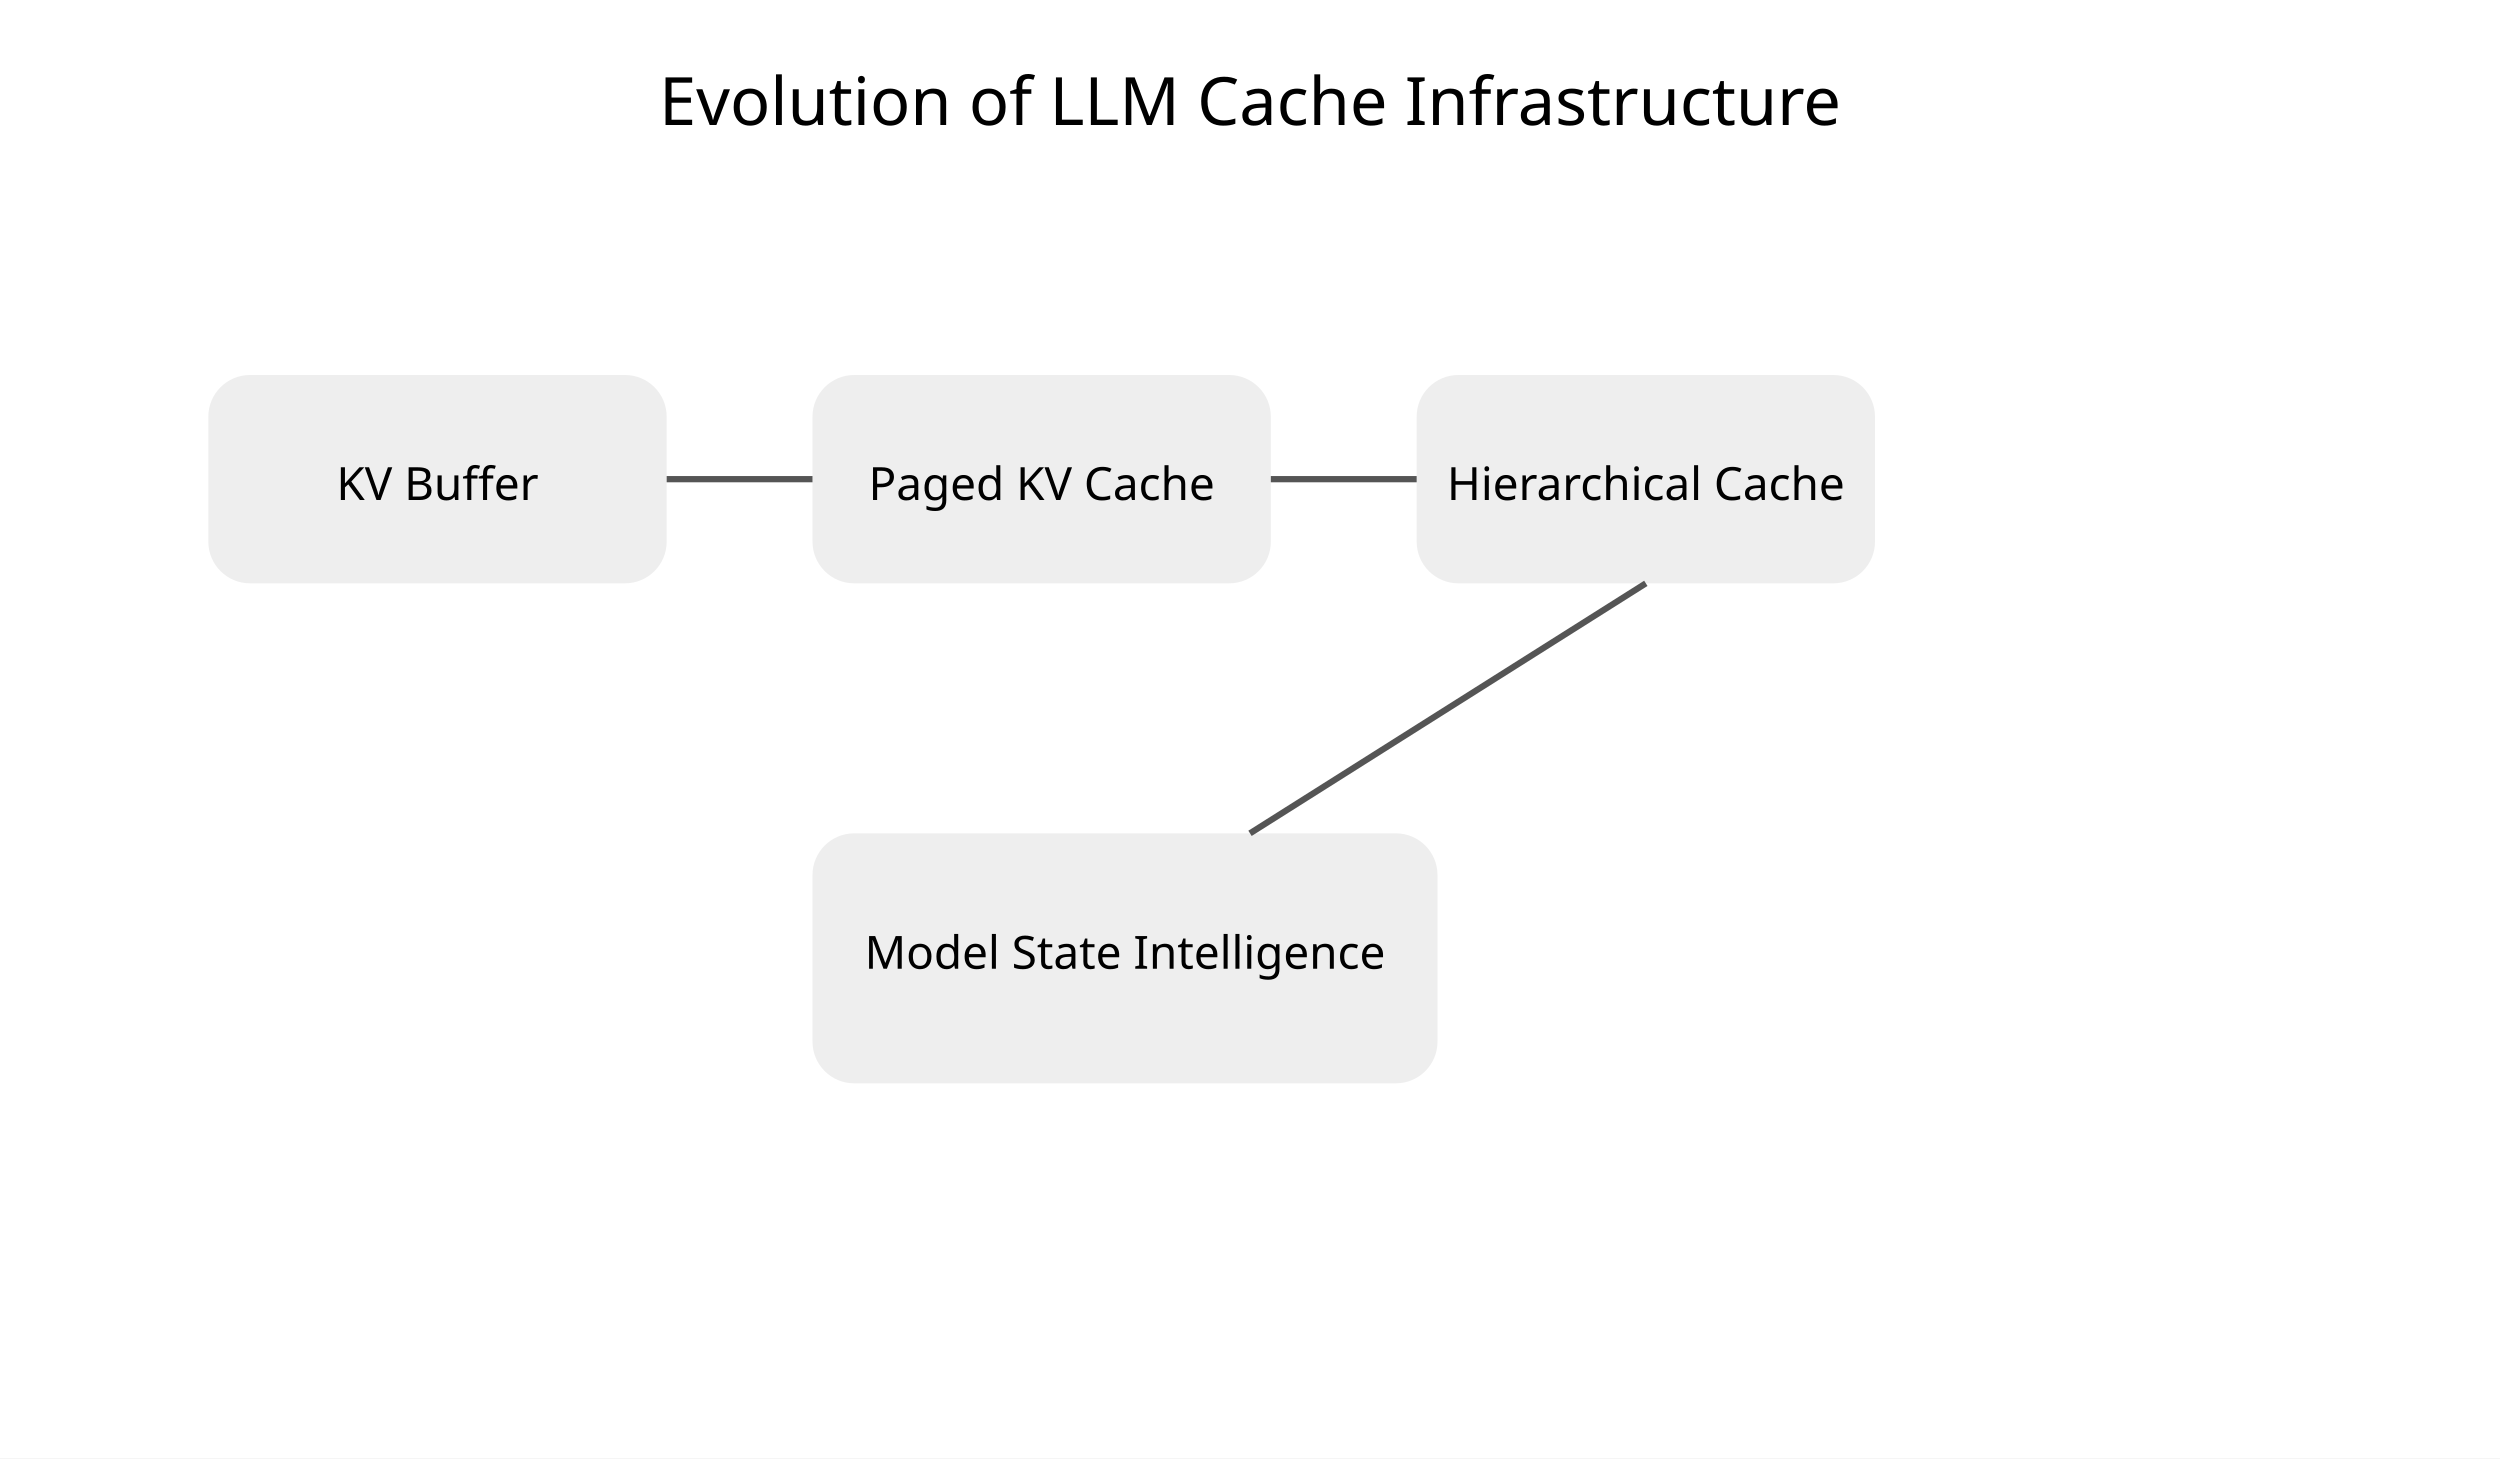
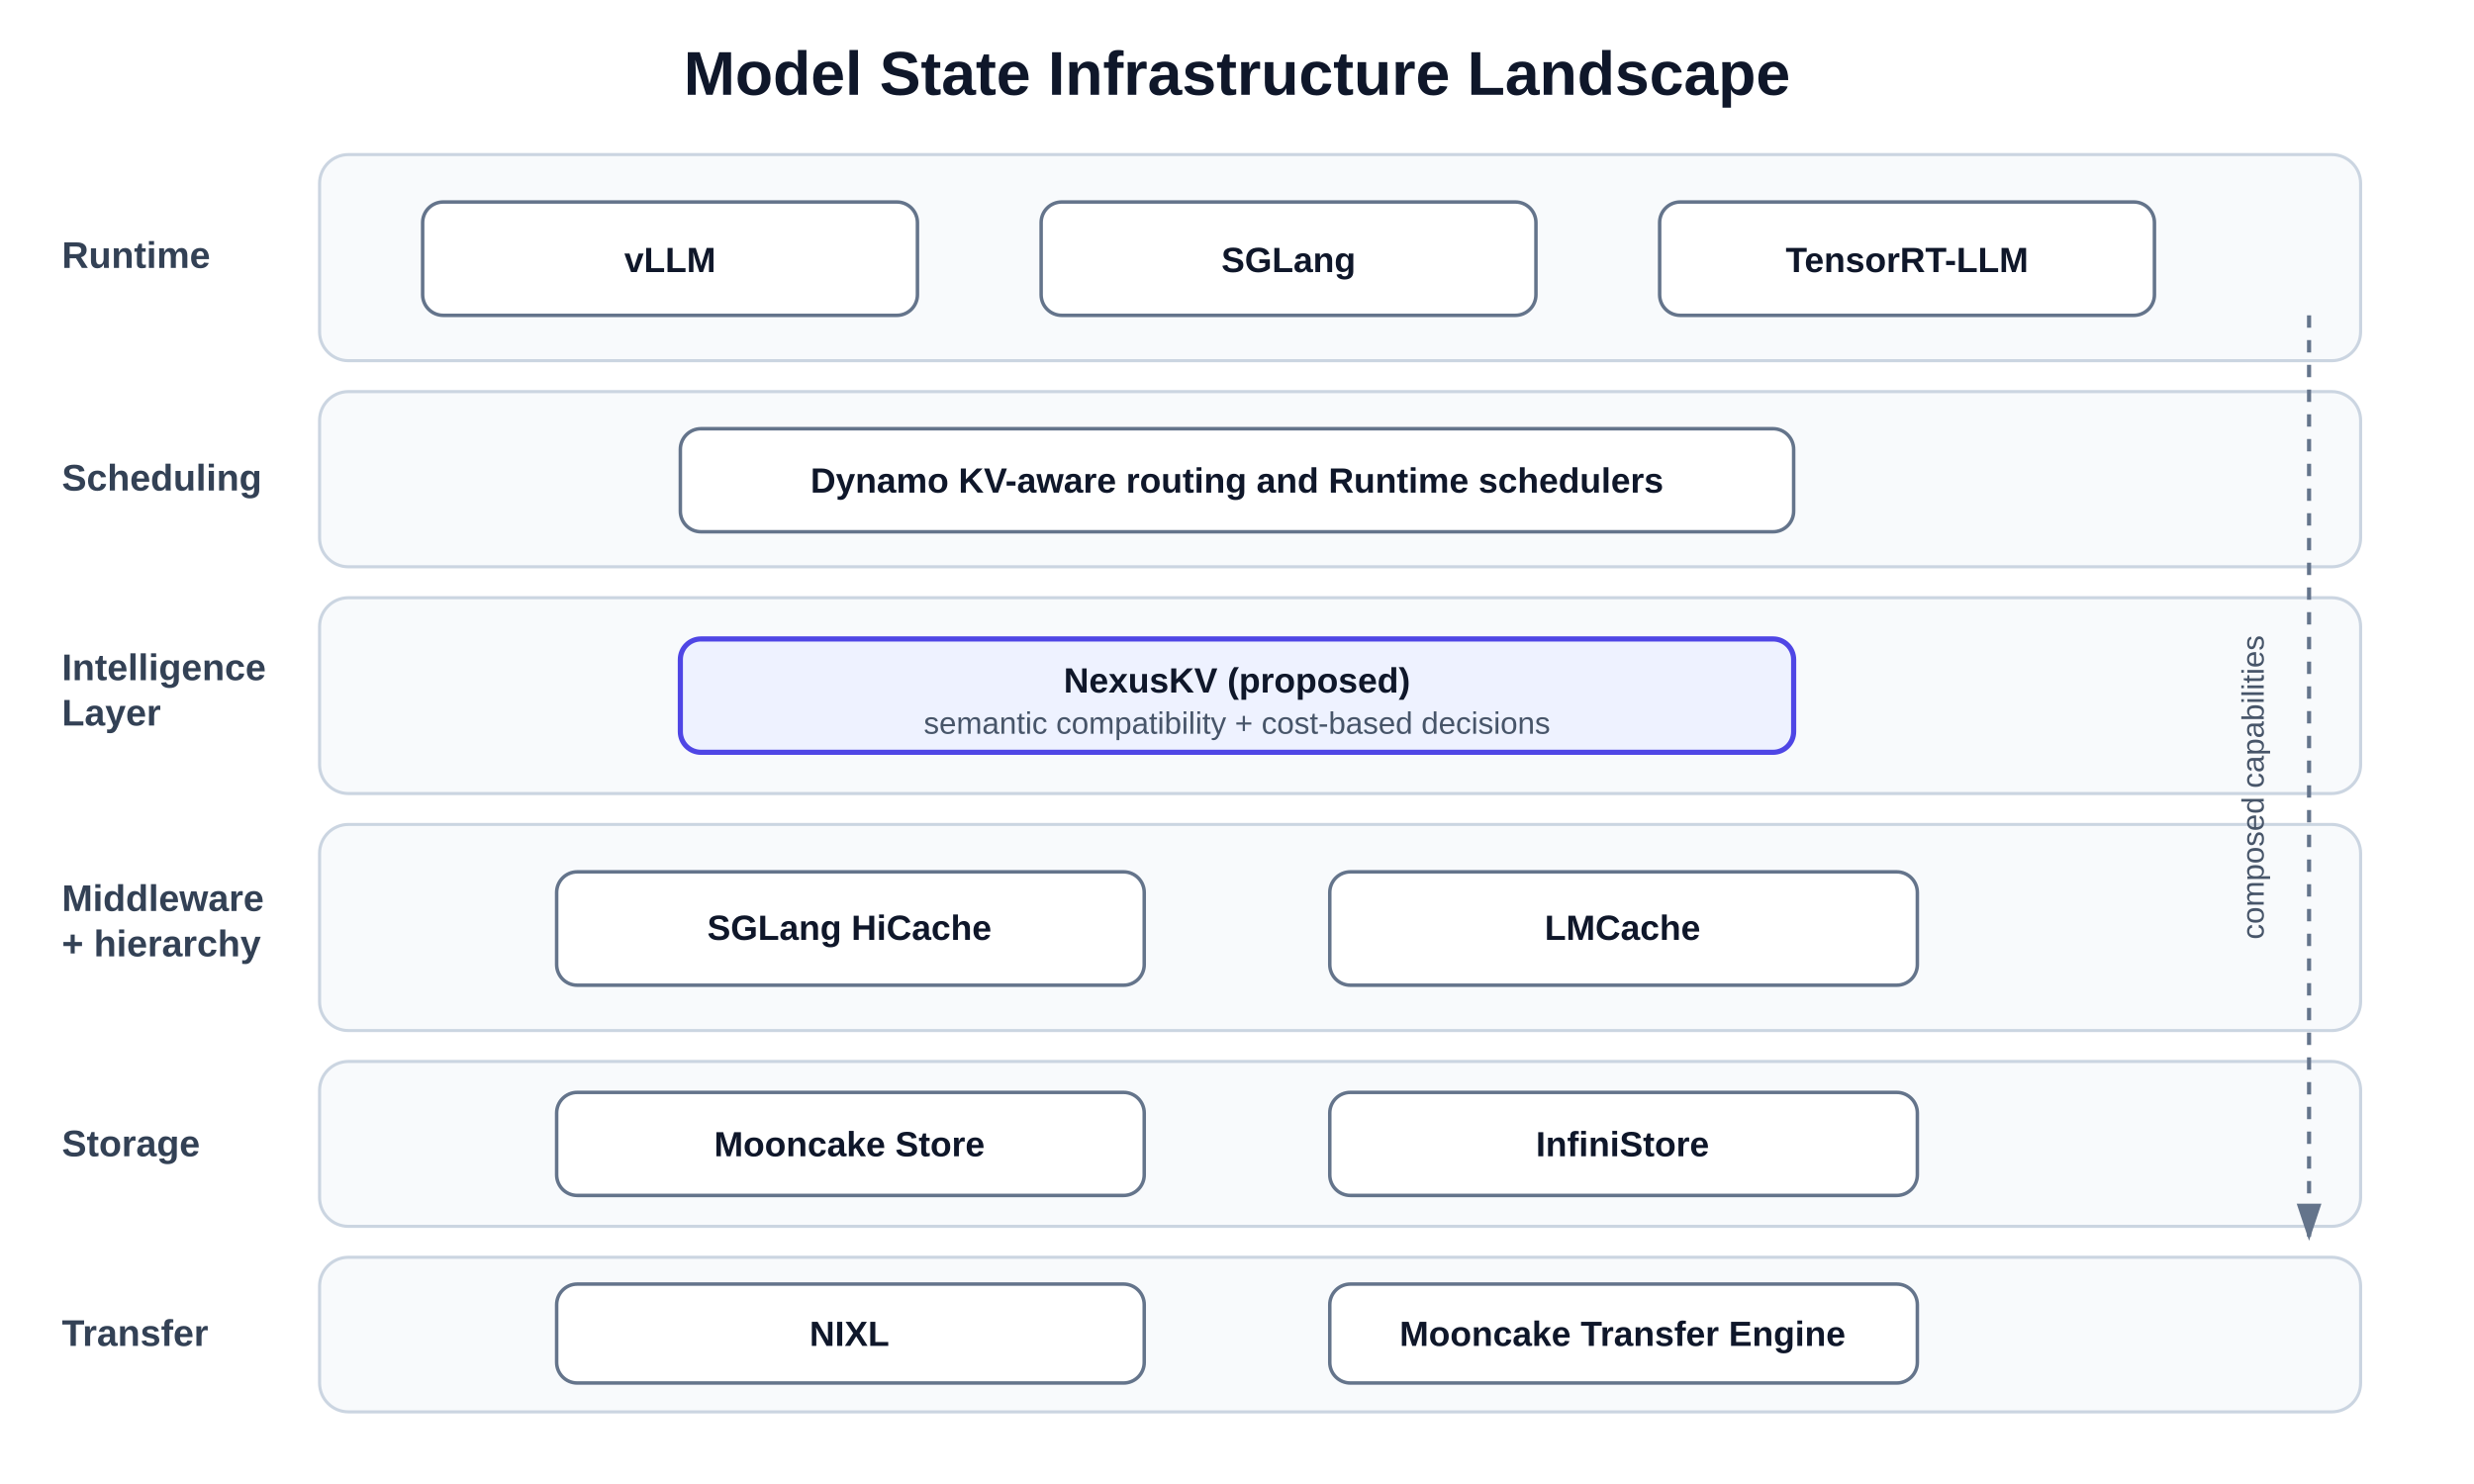
- <svg xmlns="http://www.w3.org/2000/svg" width="1200" height="700" viewBox="0 0 1200 700">
-   <rect width="1200" height="700" fill="#ffffff" />
-   <text x="600" y="60" text-anchor="middle" font-size="32" font-family="sans-serif">Evolution of LLM Cache Infrastructure</text>
-   <g font-family="sans-serif" font-size="22" text-anchor="middle">
-     <rect x="100" y="180" width="220" height="100" rx="20" fill="#eee" />
-     <text x="210" y="240">KV Buffer</text>
-     <rect x="390" y="180" width="220" height="100" rx="20" fill="#eee" />
-     <text x="500" y="240">Paged KV Cache</text>
-     <rect x="680" y="180" width="220" height="100" rx="20" fill="#eee" />
-     <text x="790" y="240">Hierarchical Cache</text>
-     <rect x="390" y="400" width="300" height="120" rx="20" fill="#eee" />
-     <text x="540" y="465">Model State Intelligence</text>
-   </g>
-   <g stroke="#555" stroke-width="3">
-     <line x1="320" y1="230" x2="390" y2="230" />
-     <line x1="610" y1="230" x2="680" y2="230" />
-     <line x1="790" y1="280" x2="600" y2="400" />
-   </g>
+ <svg xmlns="http://www.w3.org/2000/svg" width="1200" height="720" viewBox="0 0 1200 720" role="img" aria-labelledby="title desc">
+   <defs>
+     <marker id="arrow" markerWidth="10" markerHeight="10" refX="8" refY="3" orient="auto">
+       <path d="M0,0 L0,6 L9,3 z" fill="#64748b" />
+     </marker>
+     <style>
+       .title { font: 700 30px Arial, sans-serif; fill: #0f172a; }
+       .layer { font: 700 18px Arial, sans-serif; fill: #334155; }
+       .system { font: 700 17px Arial, sans-serif; fill: #0f172a; }
+       .detail { font: 15px Arial, sans-serif; fill: #475569; }
+       .band { fill: #f8fafc; stroke: #cbd5e1; stroke-width: 1.5; rx: 14; }
+       .box { fill: #ffffff; stroke: #64748b; stroke-width: 1.7; rx: 10; }
+       .proposal { fill: #eef2ff; stroke: #4f46e5; stroke-width: 2.5; rx: 10; }
+       .flow { stroke: #64748b; stroke-width: 2; stroke-dasharray: 6 6; marker-end: url(#arrow); }
+     </style>
+   </defs>
+   <rect width="1200" height="720" fill="#ffffff" />
+   <text class="title" x="600" y="46" text-anchor="middle">Model State Infrastructure Landscape</text>
+   <rect class="band" x="155" y="75" width="990" height="100" />
+   <text class="layer" x="30" y="130">Runtime</text>
+   <rect class="box" x="205" y="98" width="240" height="55" />
+   <text class="system" x="325" y="132" text-anchor="middle">vLLM</text>
+   <rect class="box" x="505" y="98" width="240" height="55" />
+   <text class="system" x="625" y="132" text-anchor="middle">SGLang</text>
+   <rect class="box" x="805" y="98" width="240" height="55" />
+   <text class="system" x="925" y="132" text-anchor="middle">TensorRT-LLM</text>
+   <rect class="band" x="155" y="190" width="990" height="85" />
+   <text class="layer" x="30" y="238">Scheduling</text>
+   <rect class="box" x="330" y="208" width="540" height="50" />
+   <text class="system" x="600" y="239" text-anchor="middle">Dynamo KV-aware routing and Runtime schedulers</text>
+   <rect class="band" x="155" y="290" width="990" height="95" />
+   <text class="layer" x="30" y="330">Intelligence</text>
+   <text class="layer" x="30" y="352">Layer</text>
+   <rect class="proposal" x="330" y="310" width="540" height="55" />
+   <text class="system" x="600" y="336" text-anchor="middle">NexusKV (proposed)</text>
+   <text class="detail" x="600" y="356" text-anchor="middle">semantic compatibility + cost-based decisions</text>
+   <rect class="band" x="155" y="400" width="990" height="100" />
+   <text class="layer" x="30" y="442">Middleware</text>
+   <text class="layer" x="30" y="464">+ hierarchy</text>
+   <rect class="box" x="270" y="423" width="285" height="55" />
+   <text class="system" x="412" y="456" text-anchor="middle">SGLang HiCache</text>
+   <rect class="box" x="645" y="423" width="285" height="55" />
+   <text class="system" x="787" y="456" text-anchor="middle">LMCache</text>
+   <rect class="band" x="155" y="515" width="990" height="80" />
+   <text class="layer" x="30" y="561">Storage</text>
+   <rect class="box" x="270" y="530" width="285" height="50" />
+   <text class="system" x="412" y="561" text-anchor="middle">Mooncake Store</text>
+   <rect class="box" x="645" y="530" width="285" height="50" />
+   <text class="system" x="787" y="561" text-anchor="middle">InfiniStore</text>
+   <rect class="band" x="155" y="610" width="990" height="75" />
+   <text class="layer" x="30" y="653">Transfer</text>
+   <rect class="box" x="270" y="623" width="285" height="48" />
+   <text class="system" x="412" y="653" text-anchor="middle">NIXL</text>
+   <rect class="box" x="645" y="623" width="285" height="48" />
+   <text class="system" x="787" y="653" text-anchor="middle">Mooncake Transfer Engine</text>
+   <line class="flow" x1="1120" y1="153" x2="1120" y2="600" />
+   <text class="detail" x="1098" y="382" text-anchor="middle" transform="rotate(-90 1098 382)">composed capabilities</text>
</svg>
